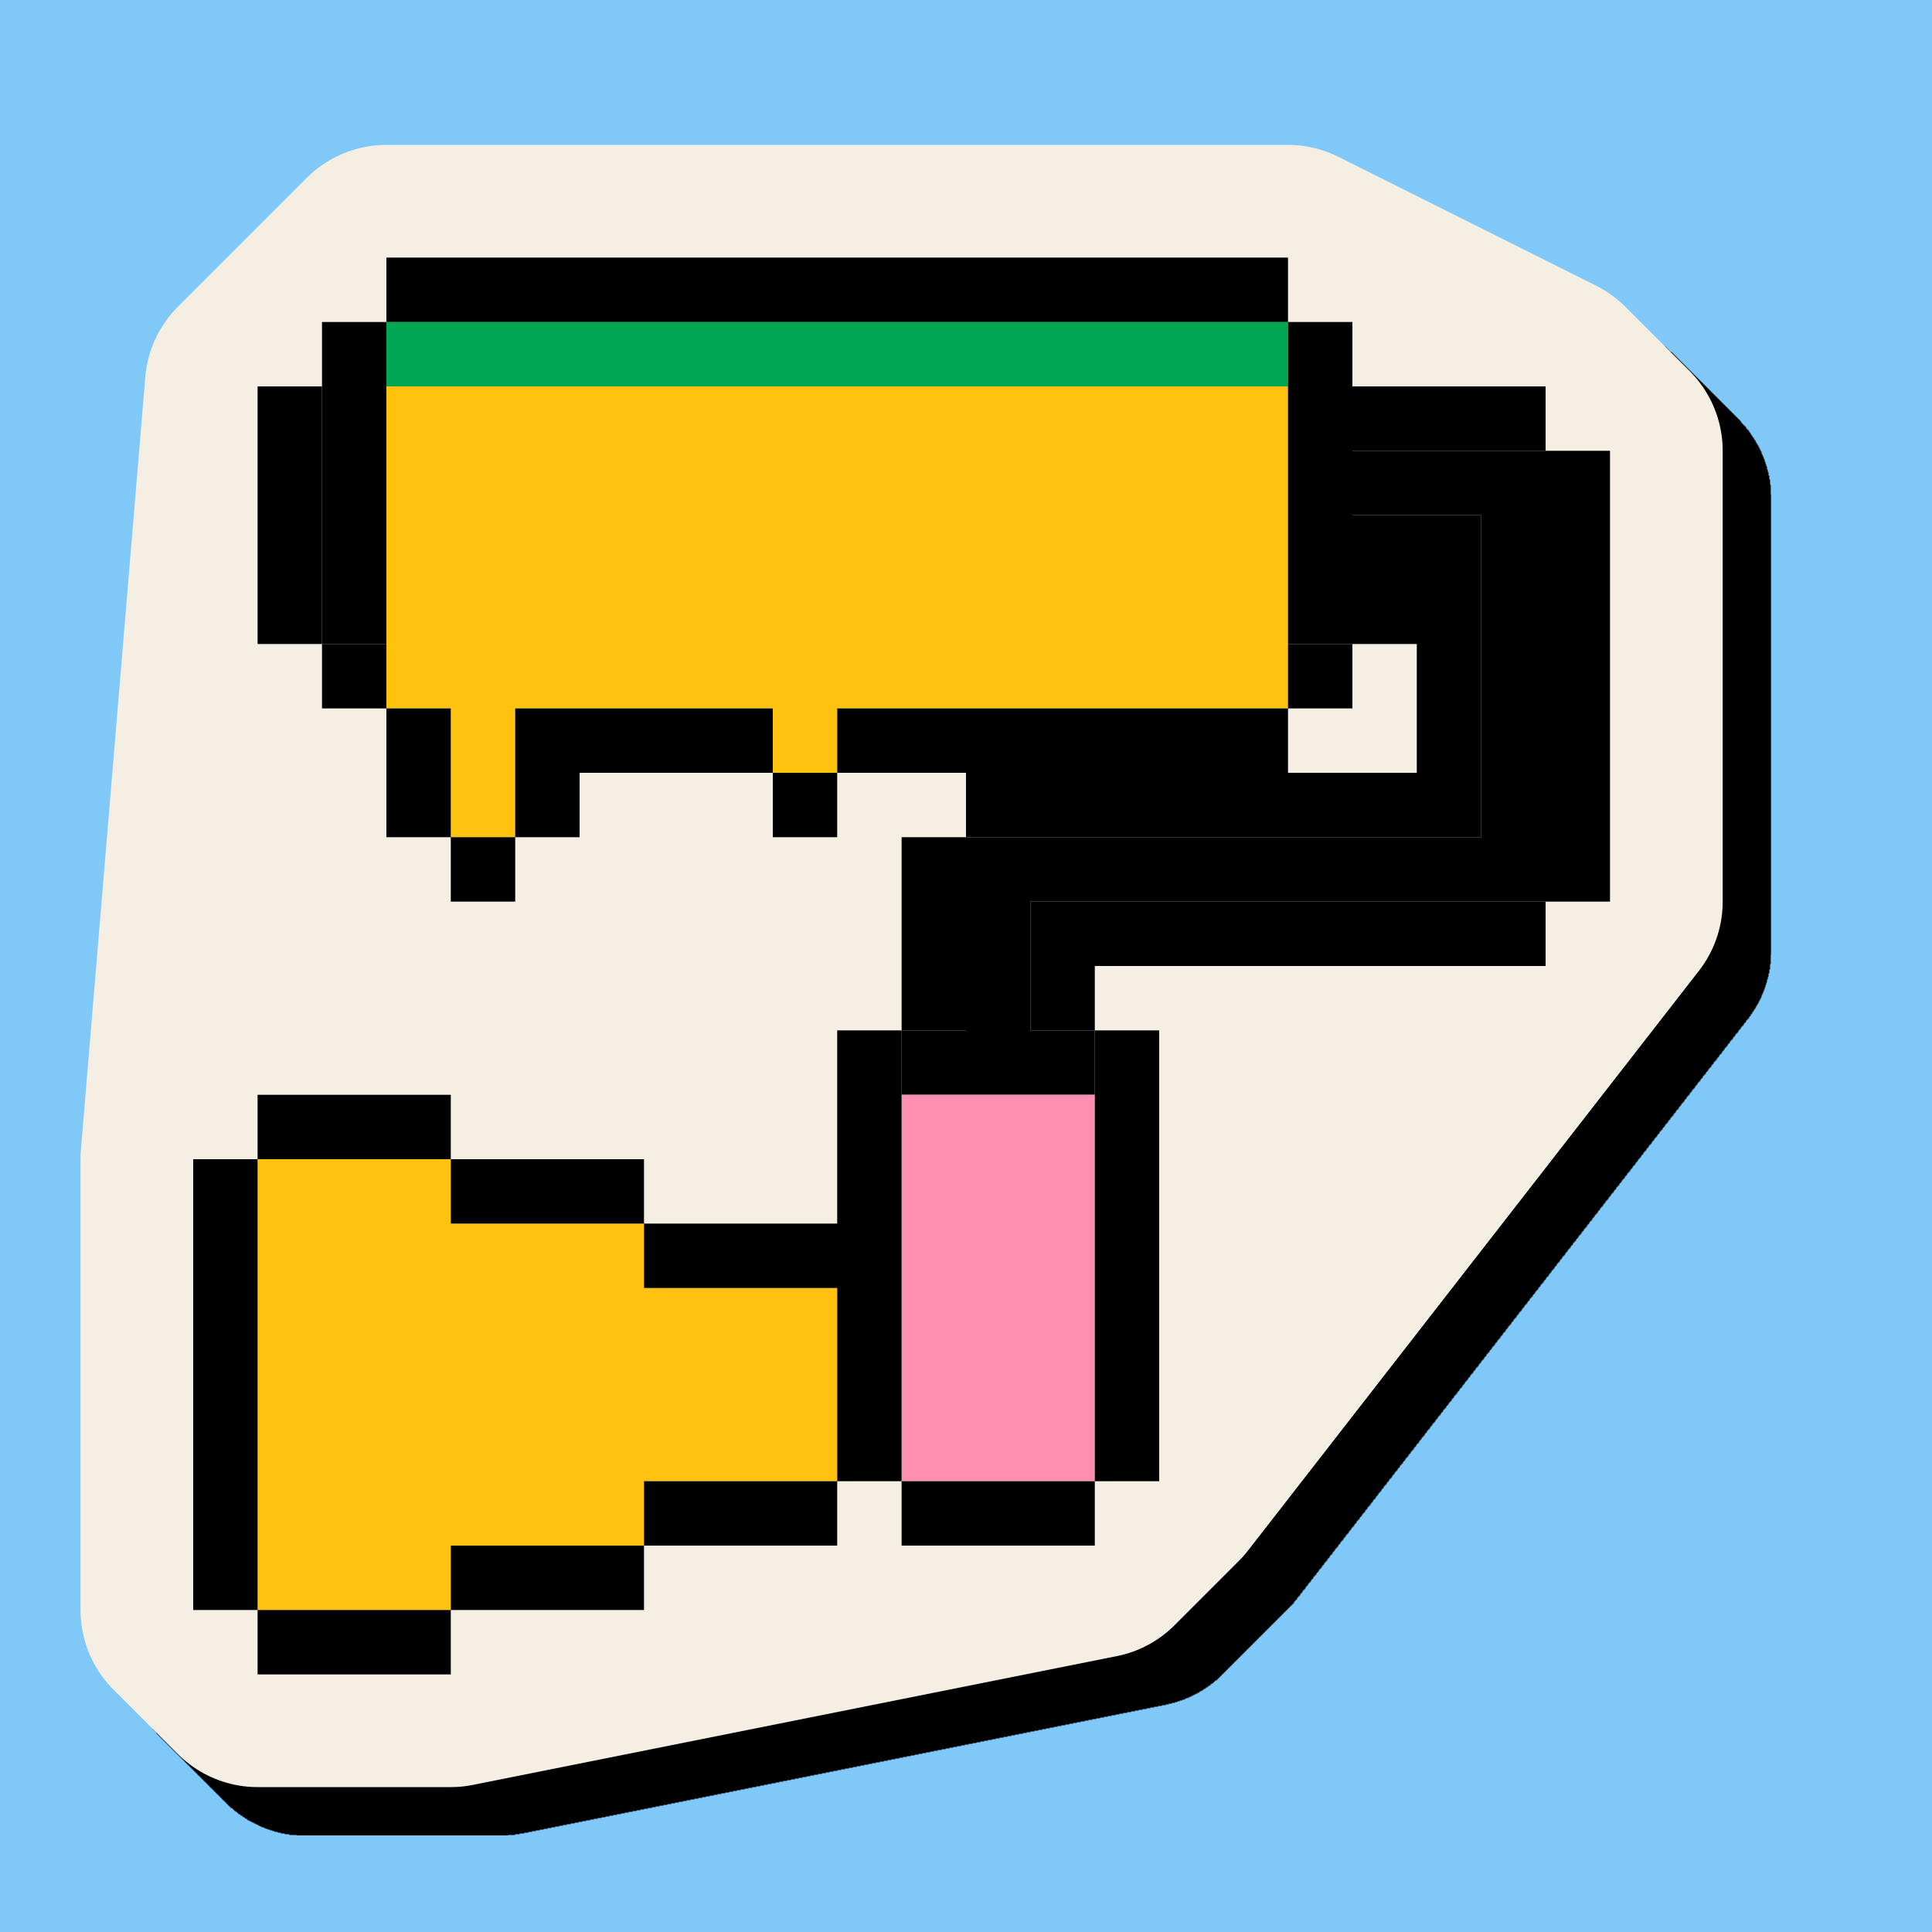
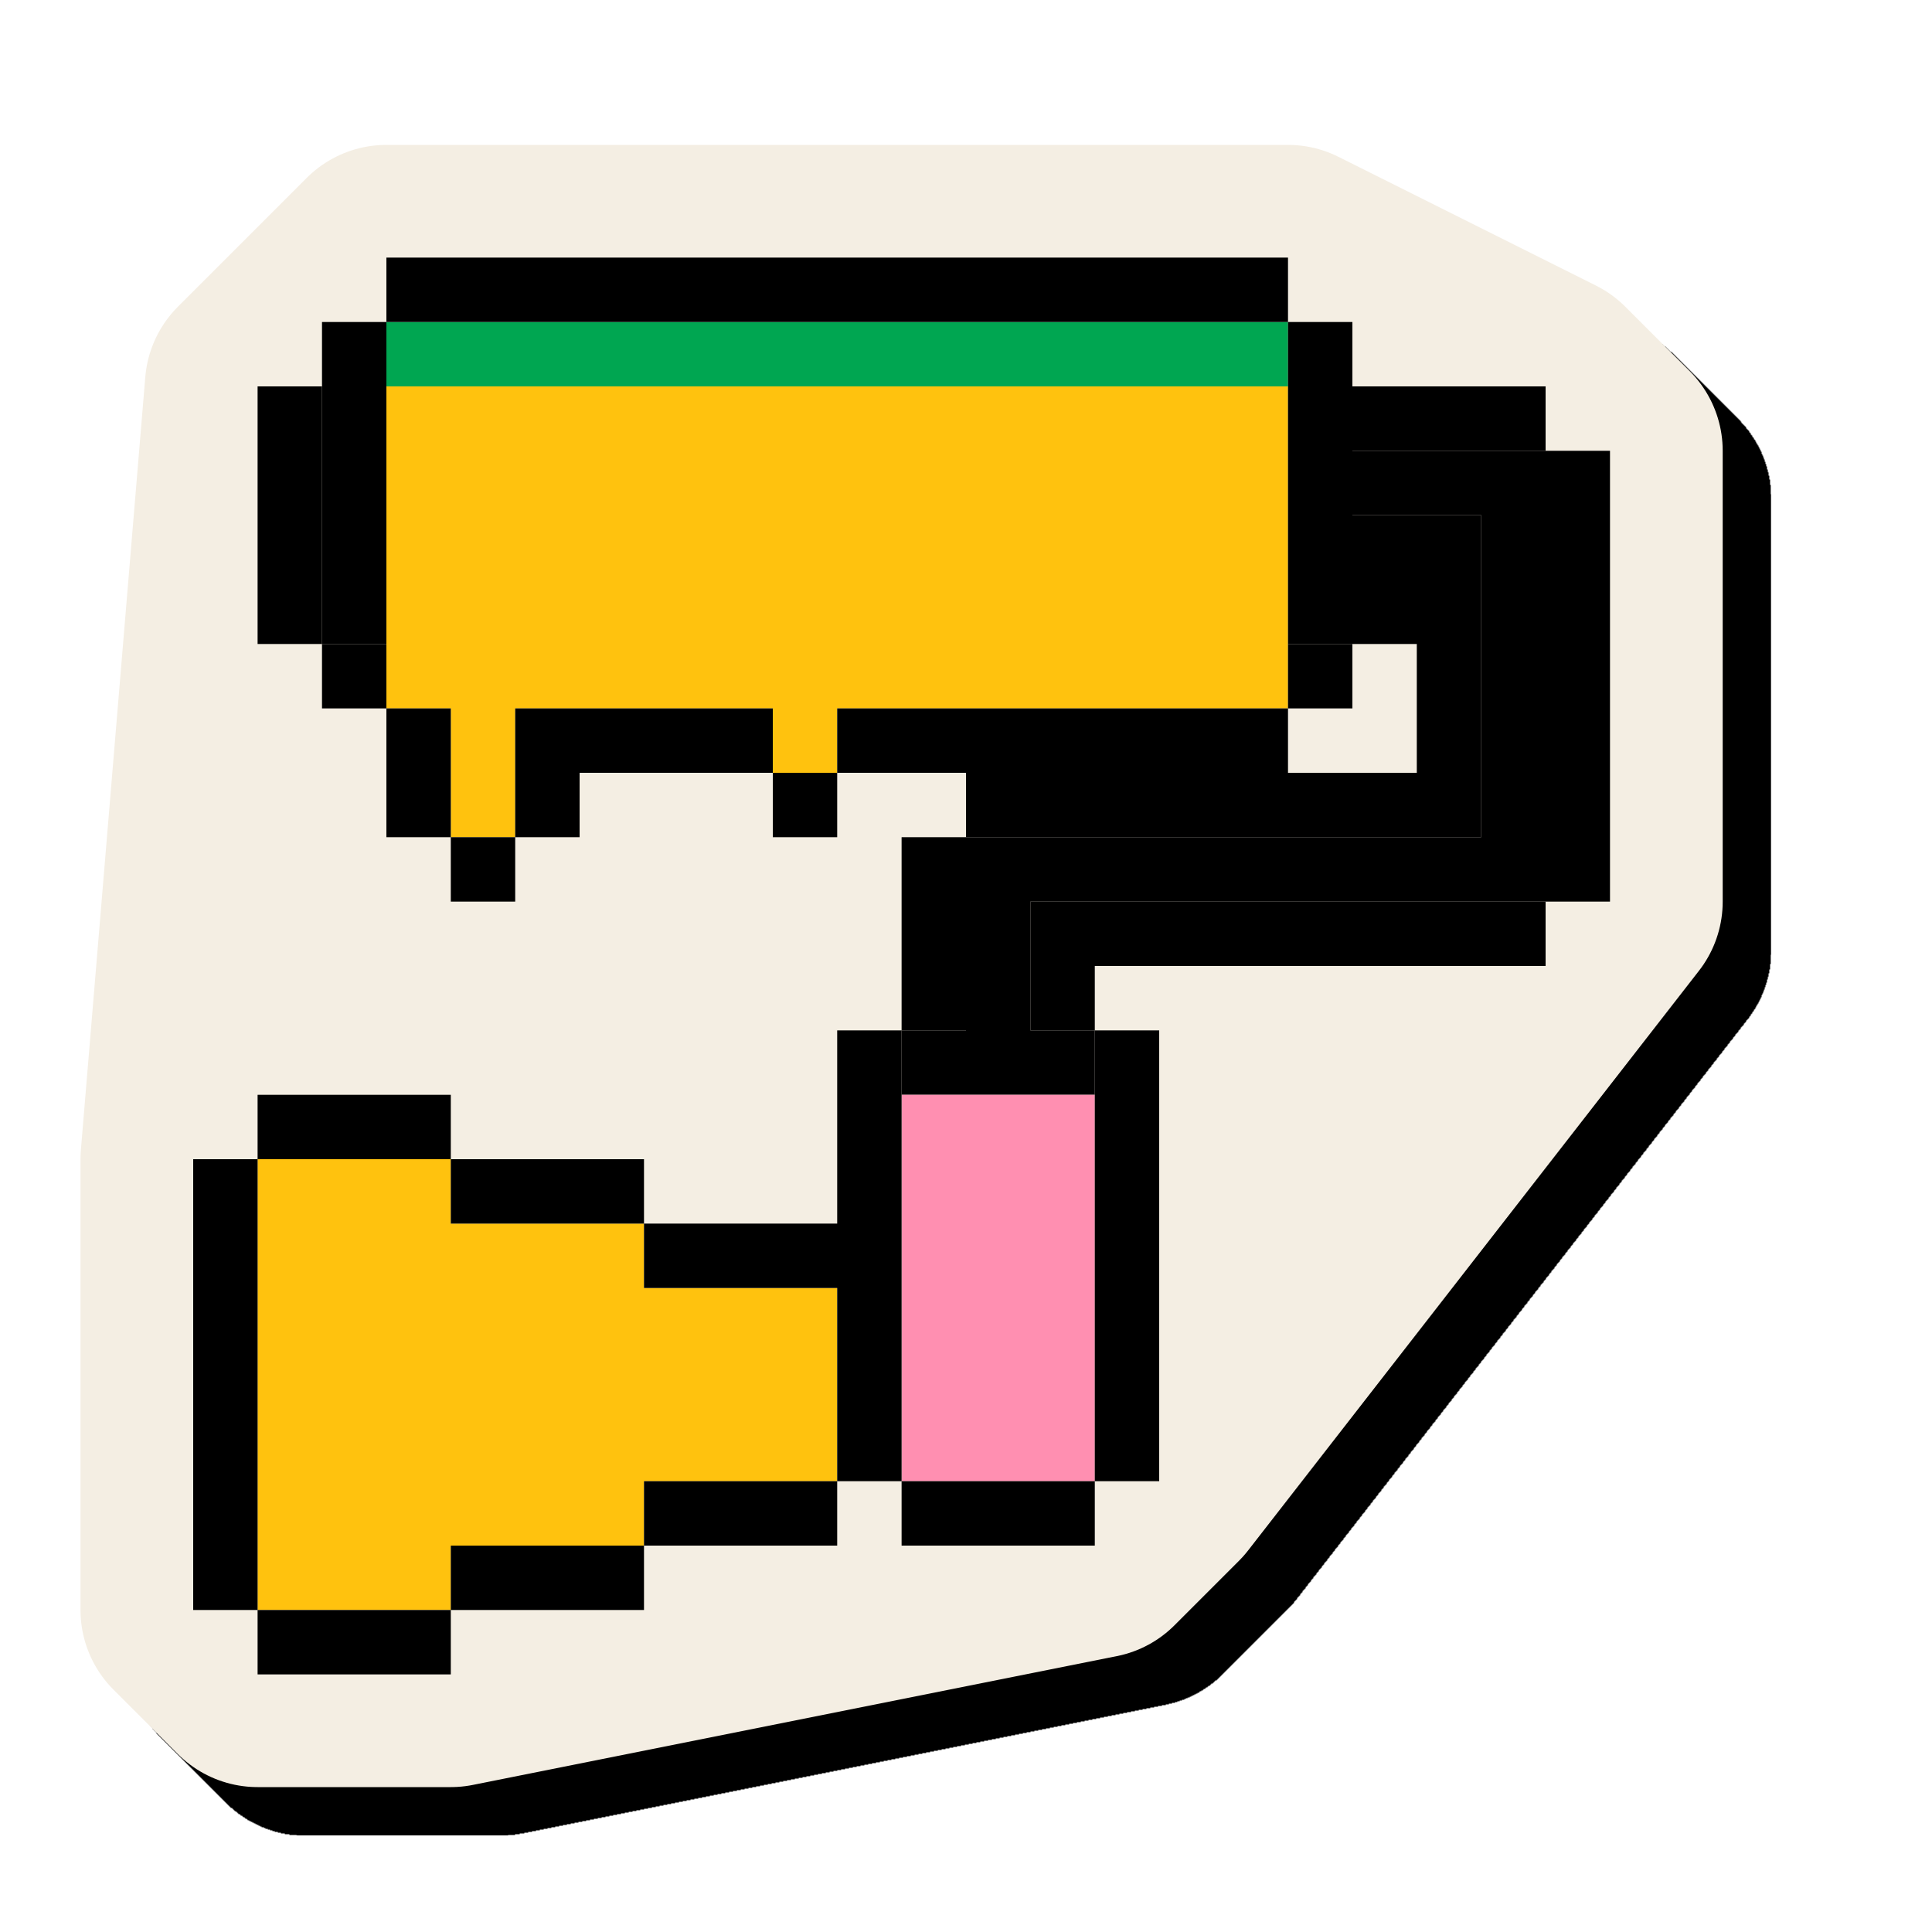
<svg xmlns="http://www.w3.org/2000/svg" width="240" height="240" viewBox="0 0 240 240" fill="none">
-   <rect width="240" height="240" fill="#1E1E1E" />
  <g id="Pixel Â· Sistema">
-     <rect width="2640" height="7060" transform="translate(-700 -4460)" fill="#171717" />
    <g id="Pixel Â· Hoja de stickers">
-       <rect width="2320" height="1280" transform="translate(-600 -340)" fill="#7FC8F8" />
      <g id="Pixel / FA11 Â· Rodillo / sticker">
        <g id="Troquel (borde y sombra)" filter="url(#filter0_d_294_54606)">
          <path d="M24 144L32 48L48 32H160L192 48L200 56V112L144 184L136 192L56 208H32L24 200V144Z" fill="#F4EEE3" />
          <path d="M24 144L32 48L48 32H160L192 48L200 56V112L144 184L136 192L56 208H32L24 200V144Z" stroke="#F4EEE3" stroke-width="28" stroke-linejoin="round" />
        </g>
        <g id="Figura">
          <path id="color amarillo" d="M48 48H160V88H48V48ZM56 88H64V104H56V88ZM96 88H104V96H96V88Z" fill="#FFC20E" />
          <path id="color verde" d="M48 40H160V48H48V40Z" fill="#00A651" />
          <path id="color negro" d="M40 48H48V80H40V48ZM160 48H168V56H160V48ZM160 56H192V64H160V56ZM160 64H168V80H160V64ZM184 64H192V104H184V64ZM120 104H192V112H120V104ZM120 112H128V128H120V112ZM112 128H136V136H112V128Z" fill="black" />
          <path id="color rosa" d="M112 136H136V184H112V136Z" fill="#FF8FB1" />
          <path id="color amarillo_2" d="M32 144H56V152H32V144ZM32 152H80V160H32V152ZM32 160H104V184H32V160ZM32 184H80V192H32V184ZM32 192H56V200H32V192Z" fill="#FFC20E" />
          <path id="contorno" d="M48 32H160V40H48V32ZM40 40H48V48H40V40ZM160 40H168V48H160V40ZM32 48H40V80H32V48ZM168 48H192V56H168V48ZM192 56H200V112H192V56ZM168 64H184V80H168V64ZM40 80H48V88H40V80ZM160 80H168V88H160V80ZM176 80H184V96H176V80ZM48 88H56V104H48V88ZM64 88H96V96H64V88ZM104 88H160V96H104V88ZM64 96H72V104H64V96ZM96 96H104V104H96V96ZM120 96H184V104H120V96ZM56 104H64V112H56V104ZM112 104H120V128H112V104ZM128 112H192V120H128V112ZM128 120H136V128H128V120ZM104 128H112V152H104V128ZM136 128H144V184H136V128ZM32 136H56V144H32V136ZM24 144H32V200H24V144ZM56 144H80V152H56V144ZM80 152H112V160H80V152ZM104 160H112V184H104V160ZM80 184H104V192H80V184ZM112 184H136V192H112V184ZM56 192H80V200H56V192ZM32 200H56V208H32V200Z" fill="black" />
        </g>
      </g>
    </g>
  </g>
  <defs>
    <filter id="filter0_d_294_54606" x="10" y="18" width="210" height="210" filterUnits="userSpaceOnUse" color-interpolation-filters="sRGB">
      <feFlood flood-opacity="0" result="BackgroundImageFix" />
      <feColorMatrix in="SourceAlpha" type="matrix" values="0 0 0 0 0 0 0 0 0 0 0 0 0 0 0 0 0 0 127 0" result="hardAlpha" />
      <feOffset dx="6" dy="6" />
      <feColorMatrix type="matrix" values="0 0 0 0 0 0 0 0 0 0 0 0 0 0 0 0 0 0 1 0" />
      <feBlend mode="normal" in2="BackgroundImageFix" result="effect1_dropShadow_294_54606" />
      <feBlend mode="normal" in="SourceGraphic" in2="effect1_dropShadow_294_54606" result="shape" />
    </filter>
  </defs>
</svg>
